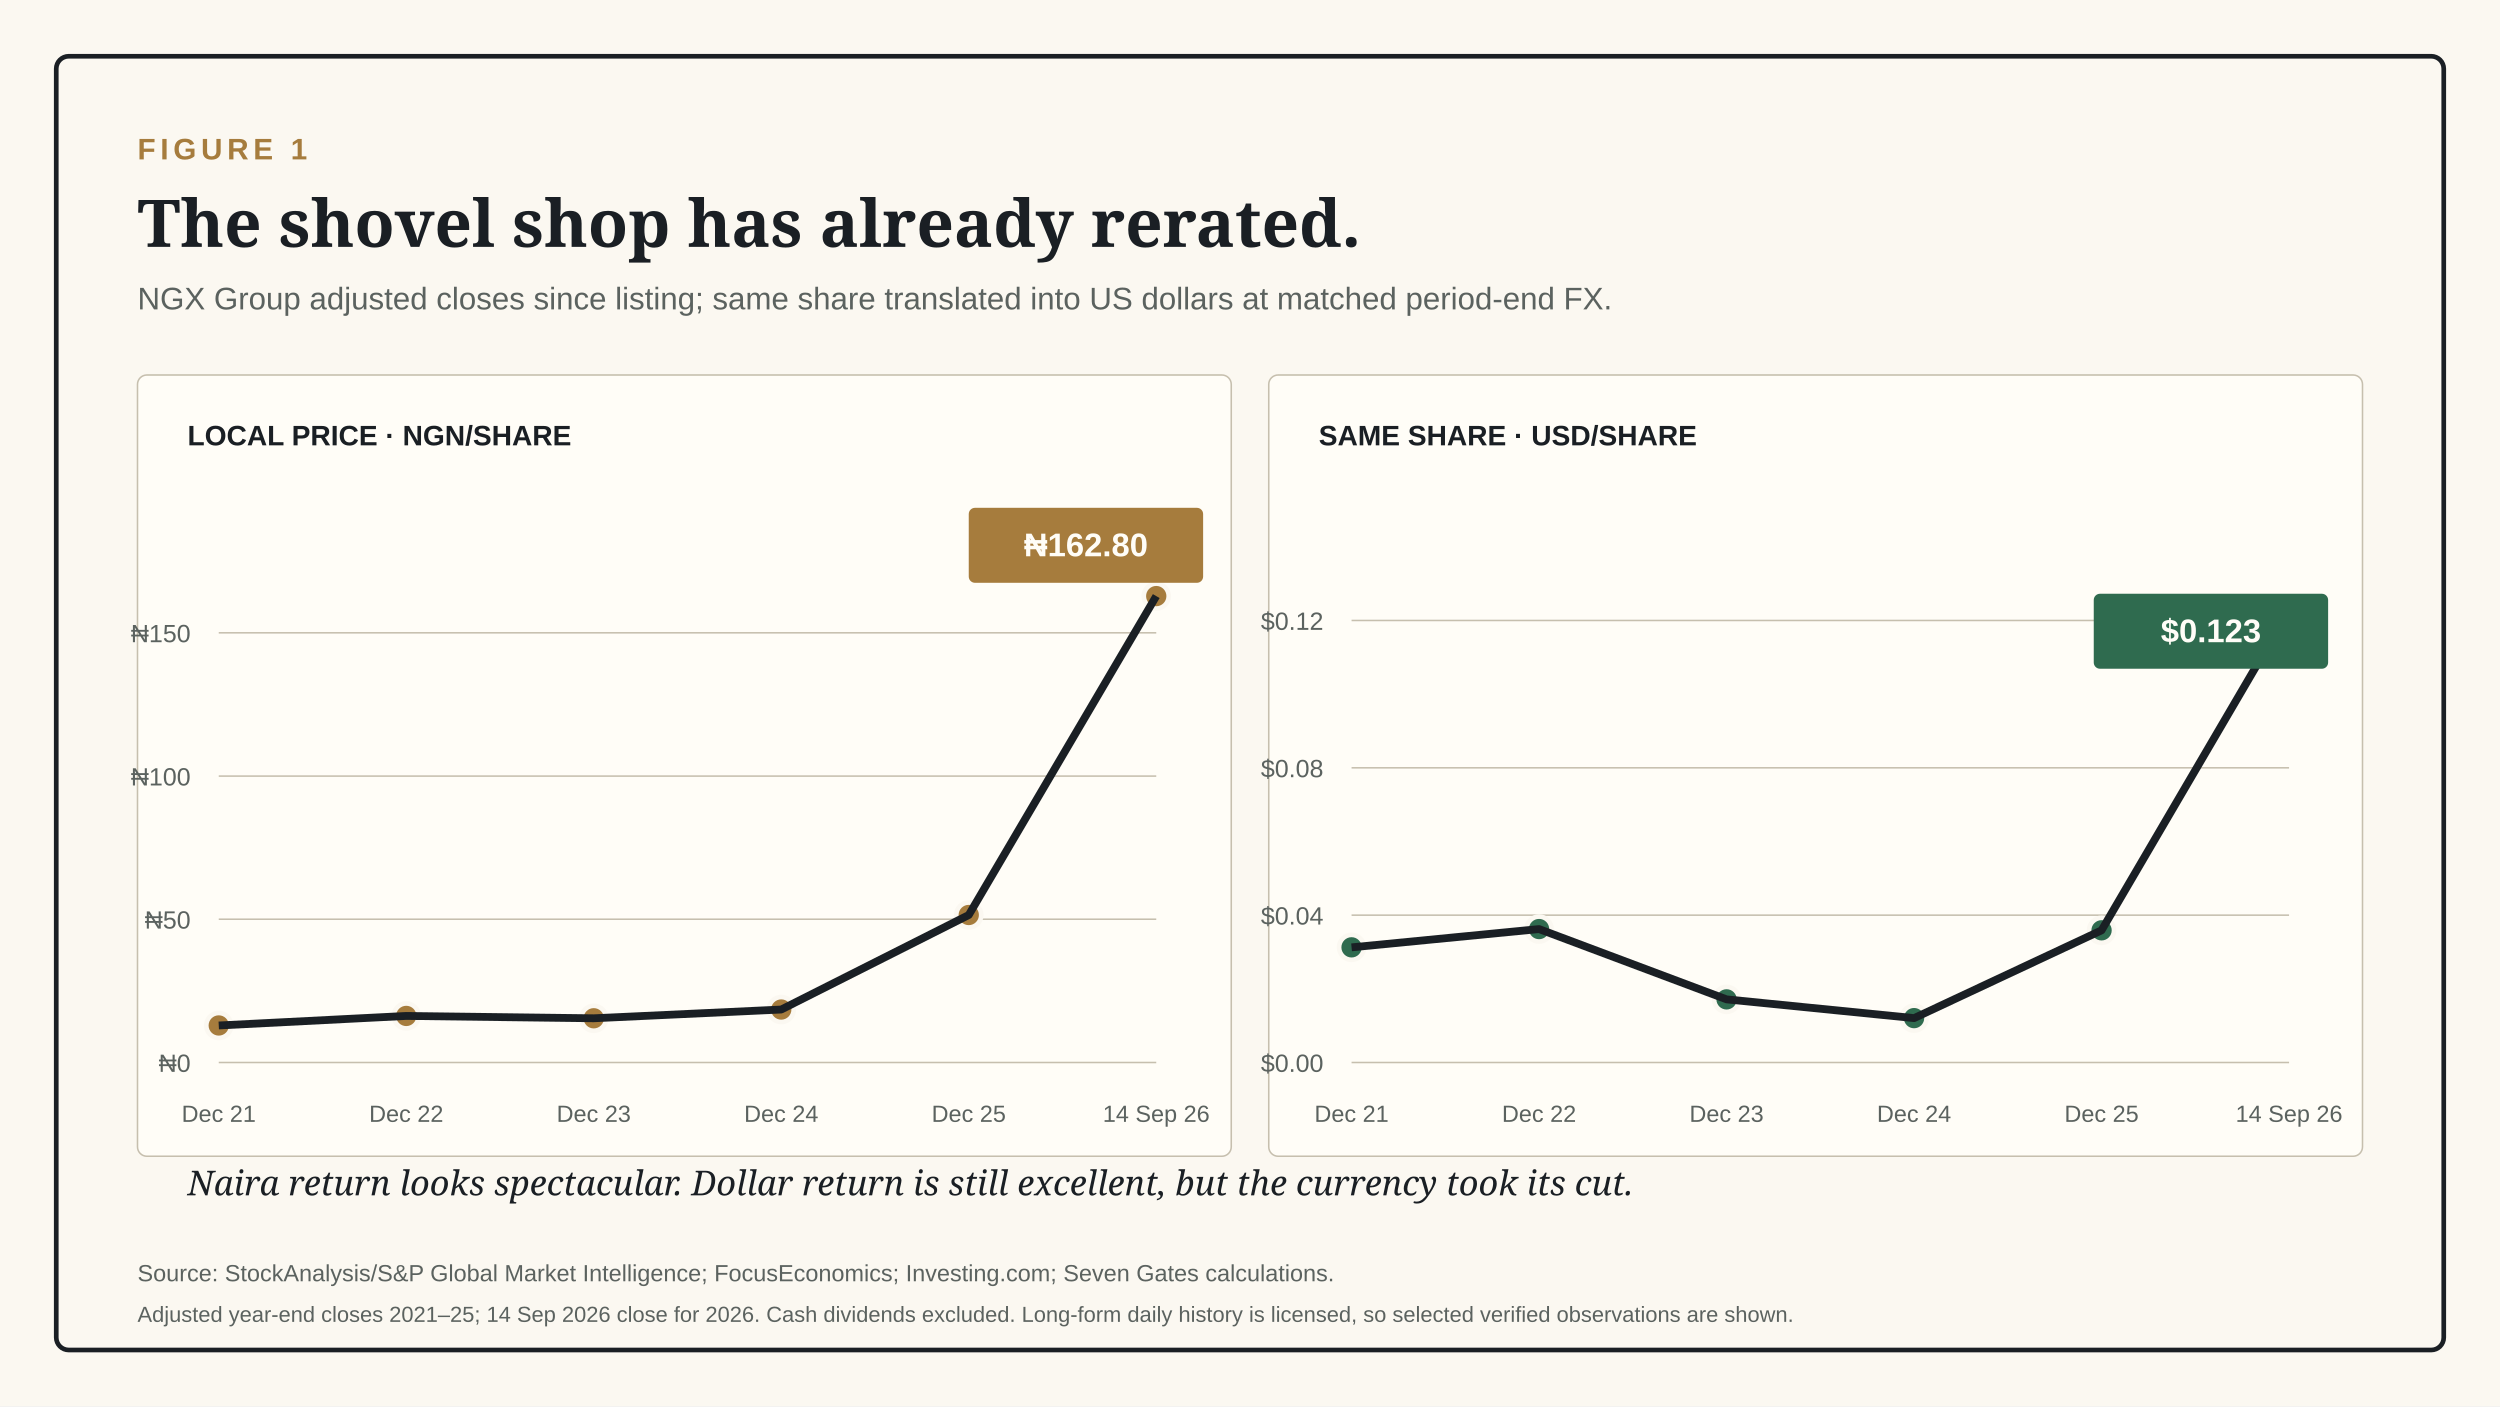
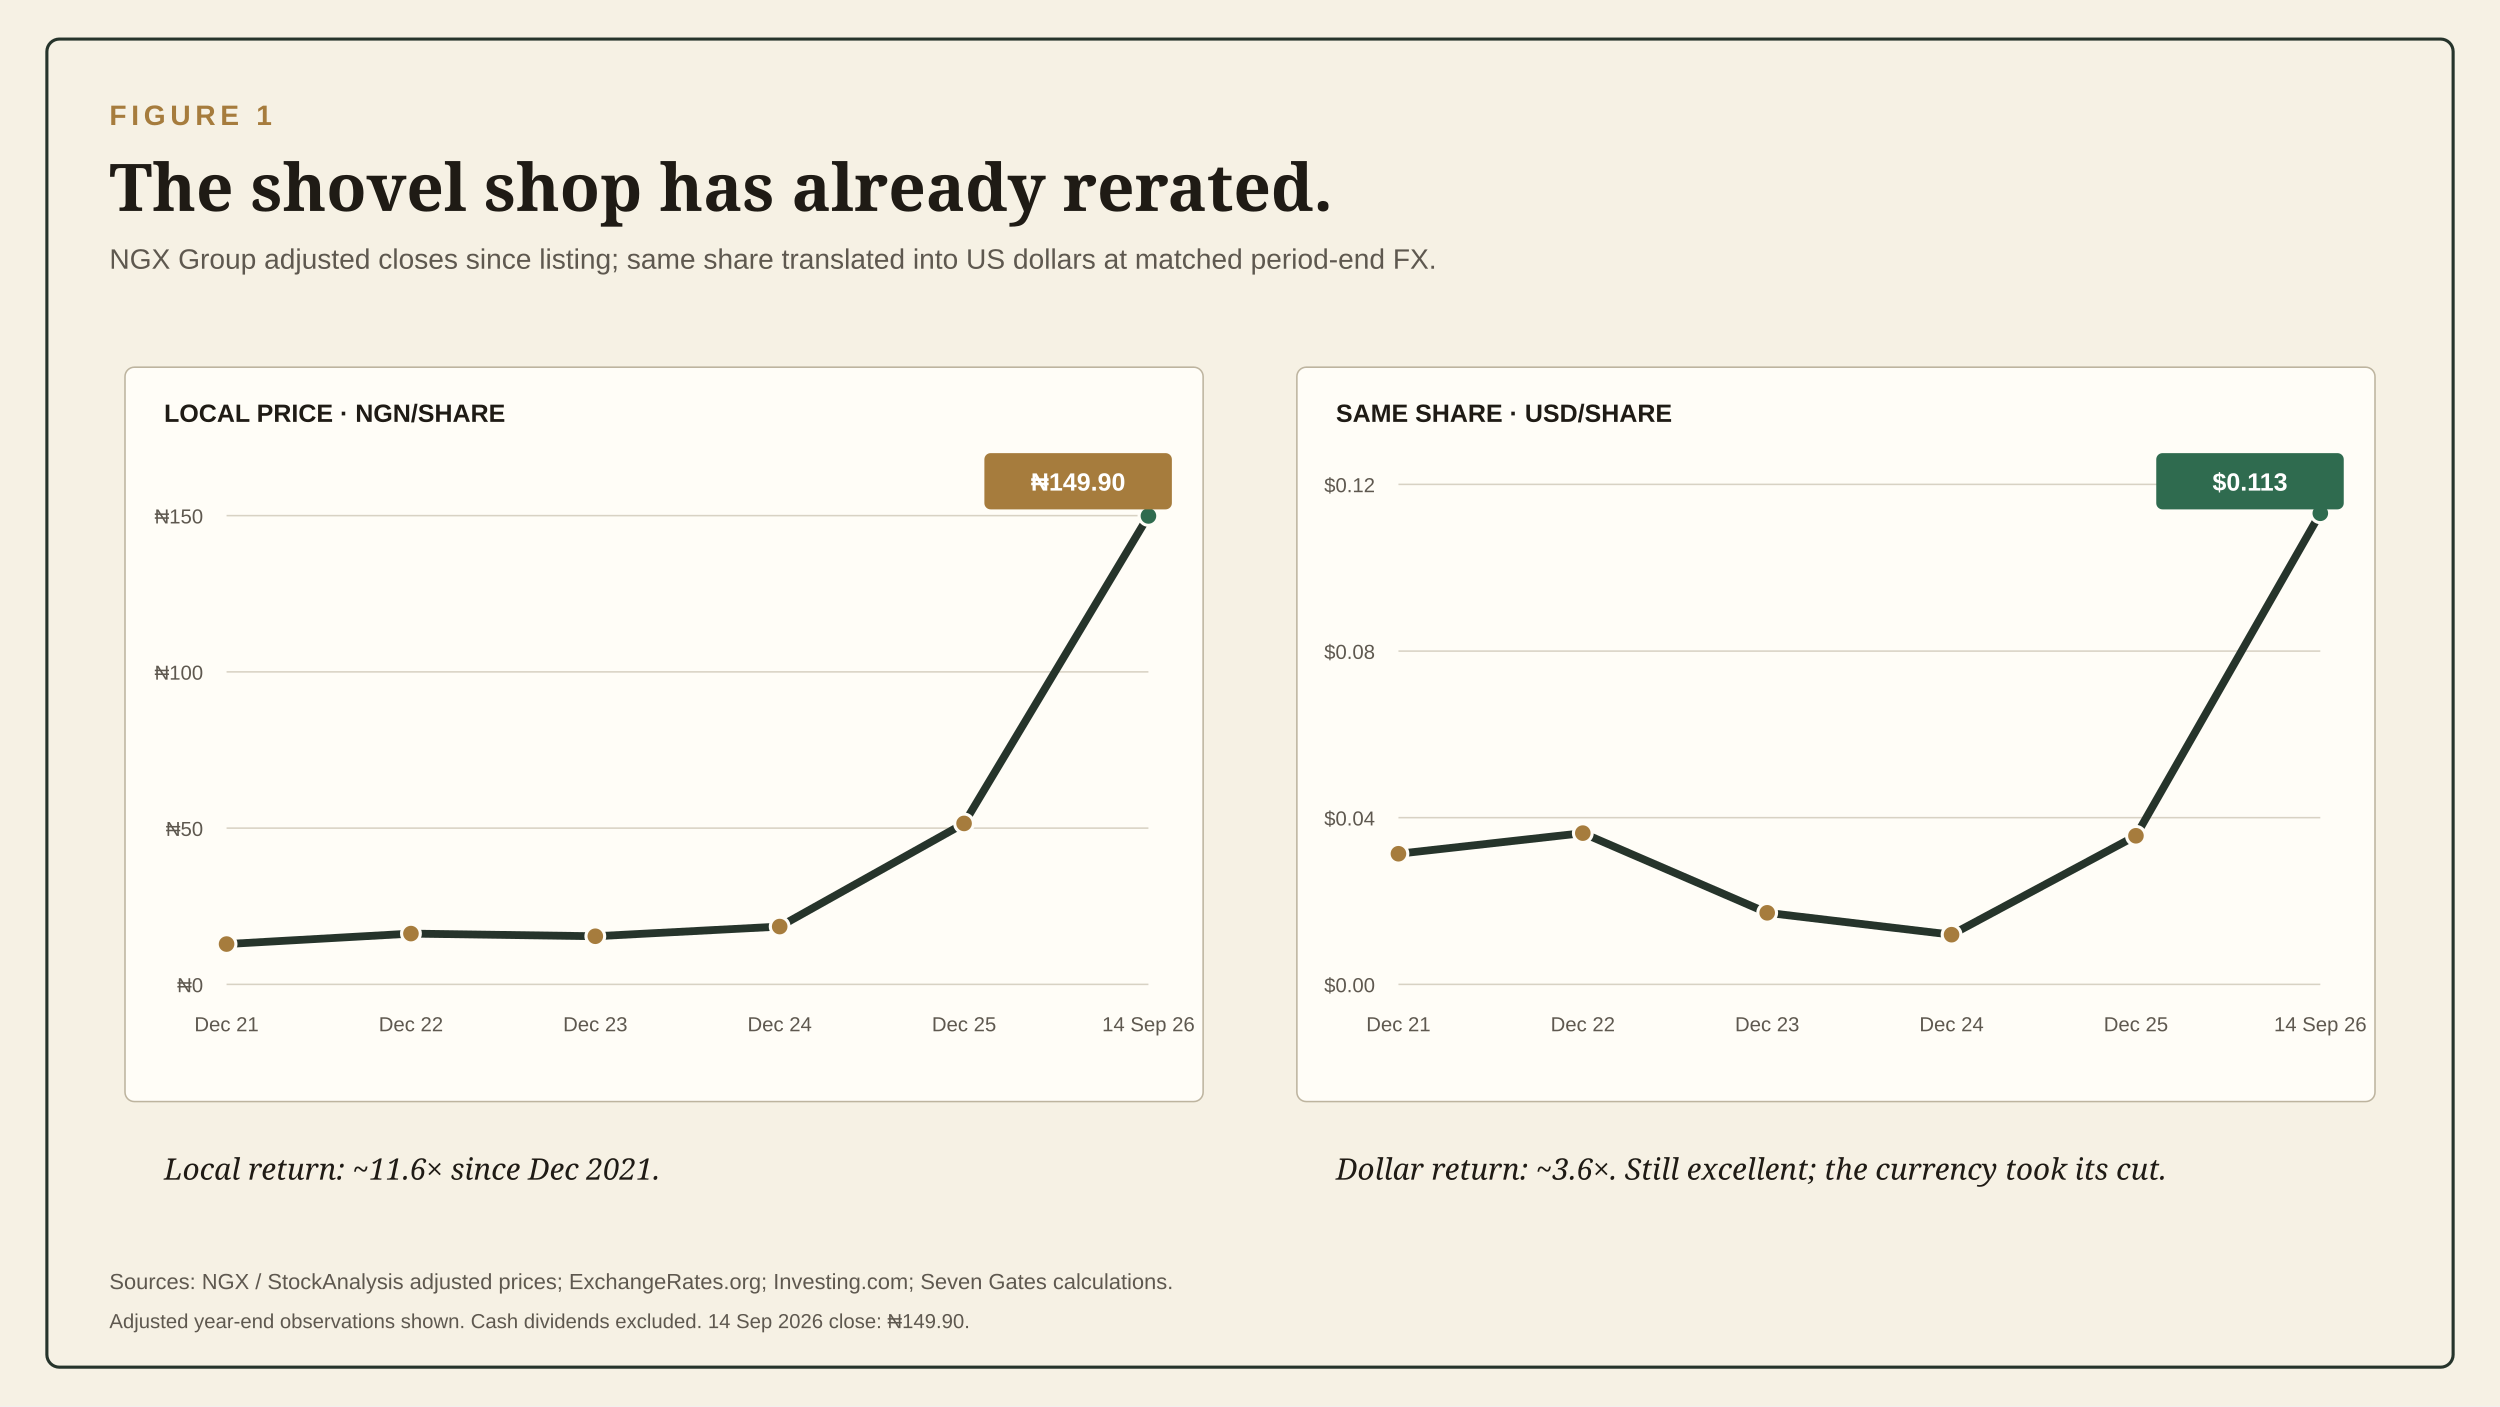
- <svg xmlns="http://www.w3.org/2000/svg" width="1600" height="900" viewBox="0 0 1600 900">
-   <rect width="1600" height="900" fill="#FBF8F1" />
-   <rect x="36" y="36" width="1528" height="828" rx="8" fill="none" stroke="#1A1F24" stroke-width="3" />
-   <text x="88" y="102" font-family="Arial,sans-serif" font-size="19" font-weight="700" fill="#A67C3D" letter-spacing="3">FIGURE 1</text>
-   <text x="88" y="158" font-family="Georgia,serif" font-size="42" font-weight="700" fill="#1A1F24">The shovel shop has already rerated.</text>
-   <text x="88" y="198" font-family="Arial,sans-serif" font-size="20" fill="#5B625F">NGX Group adjusted closes since listing; same share translated into US dollars at matched period-end FX.</text>
-   <rect x="88" y="240" width="700" height="500" rx="6" fill="#FFFDF7" stroke="#C6BFAE" />
-   <rect x="812" y="240" width="700" height="500" rx="6" fill="#FFFDF7" stroke="#C6BFAE" />
-   <text x="120" y="285" font-family="Arial,sans-serif" font-size="18" font-weight="700" fill="#1A1F24">LOCAL PRICE · NGN/SHARE</text>
-   <text x="844" y="285" font-family="Arial,sans-serif" font-size="18" font-weight="700" fill="#1A1F24">SAME SHARE · USD/SHARE</text>
-   <line x1="140" y1="680.0" x2="740" y2="680.0" stroke="#C6BFAE" />
-   <text x="122" y="686.0" text-anchor="end" font-family="Arial,sans-serif" font-size="16" fill="#5B625F">₦0</text>
-   <line x1="140" y1="588.3" x2="740" y2="588.3" stroke="#C6BFAE" />
-   <text x="122" y="594.3" text-anchor="end" font-family="Arial,sans-serif" font-size="16" fill="#5B625F">₦50</text>
-   <line x1="140" y1="496.7" x2="740" y2="496.7" stroke="#C6BFAE" />
-   <text x="122" y="502.7" text-anchor="end" font-family="Arial,sans-serif" font-size="16" fill="#5B625F">₦100</text>
-   <line x1="140" y1="405.0" x2="740" y2="405.0" stroke="#C6BFAE" />
-   <text x="122" y="411.0" text-anchor="end" font-family="Arial,sans-serif" font-size="16" fill="#5B625F">₦150</text>
-   <circle cx="140.0" cy="656.3" r="8" fill="#A67C3D" stroke="#FBF8F1" stroke-width="3" />
-   <text x="140.0" y="718" text-anchor="middle" font-family="Arial,sans-serif" font-size="15" fill="#5B625F">Dec 21</text>
-   <circle cx="260.0" cy="650.2" r="8" fill="#A67C3D" stroke="#FBF8F1" stroke-width="3" />
-   <text x="260.0" y="718" text-anchor="middle" font-family="Arial,sans-serif" font-size="15" fill="#5B625F">Dec 22</text>
-   <circle cx="380.0" cy="651.7" r="8" fill="#A67C3D" stroke="#FBF8F1" stroke-width="3" />
-   <text x="380.0" y="718" text-anchor="middle" font-family="Arial,sans-serif" font-size="15" fill="#5B625F">Dec 23</text>
-   <circle cx="500.0" cy="646.1" r="8" fill="#A67C3D" stroke="#FBF8F1" stroke-width="3" />
-   <text x="500.0" y="718" text-anchor="middle" font-family="Arial,sans-serif" font-size="15" fill="#5B625F">Dec 24</text>
-   <circle cx="620.0" cy="585.6" r="8" fill="#A67C3D" stroke="#FBF8F1" stroke-width="3" />
-   <text x="620.0" y="718" text-anchor="middle" font-family="Arial,sans-serif" font-size="15" fill="#5B625F">Dec 25</text>
-   <circle cx="740.0" cy="381.5" r="8" fill="#A67C3D" stroke="#FBF8F1" stroke-width="3" />
-   <text x="740.0" y="718" text-anchor="middle" font-family="Arial,sans-serif" font-size="15" fill="#5B625F">14 Sep 26</text>
-   <polyline points="140.0,656.3 260.0,650.2 380.0,651.7 500.0,646.1 620.0,585.6 740.0,381.5" fill="none" stroke="#1A1F24" stroke-width="5" stroke-linejoin="round" />
-   <rect x="620" y="325" width="150" height="48" rx="4" fill="#A67C3D" />
-   <text x="695" y="356" text-anchor="middle" font-family="Arial,sans-serif" font-size="21" font-weight="700" fill="#FFFDF7">₦162.80</text>
-   <line x1="865" y1="680.0" x2="1465" y2="680.0" stroke="#C6BFAE" />
-   <text x="847" y="686.0" text-anchor="end" font-family="Arial,sans-serif" font-size="16" fill="#5B625F">$0.00</text>
-   <line x1="865" y1="585.7" x2="1465" y2="585.7" stroke="#C6BFAE" />
-   <text x="847" y="591.7" text-anchor="end" font-family="Arial,sans-serif" font-size="16" fill="#5B625F">$0.04</text>
-   <line x1="865" y1="491.4" x2="1465" y2="491.4" stroke="#C6BFAE" />
-   <text x="847" y="497.4" text-anchor="end" font-family="Arial,sans-serif" font-size="16" fill="#5B625F">$0.08</text>
-   <line x1="865" y1="397.1" x2="1465" y2="397.1" stroke="#C6BFAE" />
-   <text x="847" y="403.1" text-anchor="end" font-family="Arial,sans-serif" font-size="16" fill="#5B625F">$0.12</text>
-   <circle cx="865.0" cy="606.3" r="8" fill="#2F6B4F" stroke="#FBF8F1" stroke-width="3" />
-   <text x="865.0" y="718" text-anchor="middle" font-family="Arial,sans-serif" font-size="15" fill="#5B625F">Dec 21</text>
-   <circle cx="985.0" cy="594.6" r="8" fill="#2F6B4F" stroke="#FBF8F1" stroke-width="3" />
-   <text x="985.0" y="718" text-anchor="middle" font-family="Arial,sans-serif" font-size="15" fill="#5B625F">Dec 22</text>
-   <circle cx="1105.0" cy="639.6" r="8" fill="#2F6B4F" stroke="#FBF8F1" stroke-width="3" />
-   <text x="1105.0" y="718" text-anchor="middle" font-family="Arial,sans-serif" font-size="15" fill="#5B625F">Dec 23</text>
-   <circle cx="1225.0" cy="651.6" r="8" fill="#2F6B4F" stroke="#FBF8F1" stroke-width="3" />
-   <text x="1225.0" y="718" text-anchor="middle" font-family="Arial,sans-serif" font-size="15" fill="#5B625F">Dec 24</text>
-   <circle cx="1345.0" cy="595.4" r="8" fill="#2F6B4F" stroke="#FBF8F1" stroke-width="3" />
-   <text x="1345.0" y="718" text-anchor="middle" font-family="Arial,sans-serif" font-size="15" fill="#5B625F">Dec 25</text>
-   <circle cx="1465.0" cy="390.5" r="8" fill="#2F6B4F" stroke="#FBF8F1" stroke-width="3" />
-   <text x="1465.0" y="718" text-anchor="middle" font-family="Arial,sans-serif" font-size="15" fill="#5B625F">14 Sep 26</text>
-   <polyline points="865.0,606.3 985.0,594.6 1105.0,639.6 1225.0,651.6 1345.0,595.4 1465.0,390.5" fill="none" stroke="#1A1F24" stroke-width="5" stroke-linejoin="round" />
-   <rect x="1340" y="380" width="150" height="48" rx="4" fill="#2F6B4F" />
-   <text x="1415" y="411" text-anchor="middle" font-family="Arial,sans-serif" font-size="21" font-weight="700" fill="#FFFDF7">$0.123</text>
-   <text x="120" y="765" font-family="Georgia,serif" font-size="22" font-style="italic" fill="#1A1F24">Naira return looks spectacular. Dollar return is still excellent, but the currency took its cut.</text>
-   <text x="88" y="820" font-family="Arial,sans-serif" font-size="15" fill="#5B625F">Source: StockAnalysis/S&amp;P Global Market Intelligence; FocusEconomics; Investing.com; Seven Gates calculations.</text>
-   <text x="88" y="846" font-family="Arial,sans-serif" font-size="14" fill="#5B625F">Adjusted year-end closes 2021–25; 14 Sep 2026 close for 2026. Cash dividends excluded. Long-form daily history is licensed, so selected verified observations are shown.</text>
+ <svg xmlns="http://www.w3.org/2000/svg" width="1600" height="900" viewBox="0 0 1600 900" role="img">
+   <rect width="1600" height="900" fill="#F6F1E4" />
+   <rect x="30" y="25" width="1540" height="850" rx="8" fill="none" stroke="#26342B" stroke-width="2" />
+   <text x="70" y="80" font-family="Arial,sans-serif" font-size="18" font-weight="700" fill="#A67C3D" letter-spacing="3">FIGURE 1</text>
+   <text x="70" y="135" font-family="Georgia,serif" font-size="42" font-weight="700" fill="#1F1B15">The shovel shop has already rerated.</text>
+   <text x="70" y="172" font-family="Arial,sans-serif" font-size="18" fill="#5E584F">NGX Group adjusted closes since listing; same share translated into US dollars at matched period-end FX.</text>
+   <rect x="80" y="235" width="690" height="470" rx="6" fill="#FFFDF7" stroke="#BDB49F" />
+   <text x="105" y="270" font-family="Arial,sans-serif" font-size="16" font-weight="700" fill="#1F1B15">LOCAL PRICE · NGN/SHARE</text>
+   <line x1="145" y1="630.0" x2="735" y2="630.0" stroke="#D8D2C4" stroke-width="1" />
+   <text x="130" y="635.0" text-anchor="end" font-family="Arial,sans-serif" font-size="13" fill="#5E584F">₦0</text>
+   <line x1="145" y1="530.0" x2="735" y2="530.0" stroke="#D8D2C4" stroke-width="1" />
+   <text x="130" y="535.0" text-anchor="end" font-family="Arial,sans-serif" font-size="13" fill="#5E584F">₦50</text>
+   <line x1="145" y1="430.0" x2="735" y2="430.0" stroke="#D8D2C4" stroke-width="1" />
+   <text x="130" y="435.0" text-anchor="end" font-family="Arial,sans-serif" font-size="13" fill="#5E584F">₦100</text>
+   <line x1="145" y1="330.0" x2="735" y2="330.0" stroke="#D8D2C4" stroke-width="1" />
+   <text x="130" y="335.0" text-anchor="end" font-family="Arial,sans-serif" font-size="13" fill="#5E584F">₦150</text>
+   <polyline points="145.0,604.2 263.0,597.5 381.0,599.2 499.0,593.0 617.0,527.0 735.0,330.2" fill="none" stroke="#26342B" stroke-width="5" stroke-linecap="round" stroke-linejoin="round" />
+   <circle cx="145.0" cy="604.2" r="6" fill="#A67C3D" stroke="#FFFDF7" stroke-width="2" />
+   <text x="145.0" y="660" text-anchor="middle" font-family="Arial,sans-serif" font-size="13" fill="#5E584F">Dec 21</text>
+   <circle cx="263.0" cy="597.5" r="6" fill="#A67C3D" stroke="#FFFDF7" stroke-width="2" />
+   <text x="263.0" y="660" text-anchor="middle" font-family="Arial,sans-serif" font-size="13" fill="#5E584F">Dec 22</text>
+   <circle cx="381.0" cy="599.2" r="6" fill="#A67C3D" stroke="#FFFDF7" stroke-width="2" />
+   <text x="381.0" y="660" text-anchor="middle" font-family="Arial,sans-serif" font-size="13" fill="#5E584F">Dec 23</text>
+   <circle cx="499.0" cy="593.0" r="6" fill="#A67C3D" stroke="#FFFDF7" stroke-width="2" />
+   <text x="499.0" y="660" text-anchor="middle" font-family="Arial,sans-serif" font-size="13" fill="#5E584F">Dec 24</text>
+   <circle cx="617.0" cy="527.0" r="6" fill="#A67C3D" stroke="#FFFDF7" stroke-width="2" />
+   <text x="617.0" y="660" text-anchor="middle" font-family="Arial,sans-serif" font-size="13" fill="#5E584F">Dec 25</text>
+   <circle cx="735.0" cy="330.2" r="6" fill="#2F6B4F" stroke="#FFFDF7" stroke-width="2" />
+   <text x="735.0" y="660" text-anchor="middle" font-family="Arial,sans-serif" font-size="13" fill="#5E584F">14 Sep 26</text>
+   <rect x="630" y="290" width="120" height="36" rx="4" fill="#A67C3D" />
+   <text x="690" y="314" text-anchor="middle" font-family="Arial,sans-serif" font-size="16" font-weight="700" fill="white">₦149.90</text>
+   <rect x="830" y="235" width="690" height="470" rx="6" fill="#FFFDF7" stroke="#BDB49F" />
+   <text x="855" y="270" font-family="Arial,sans-serif" font-size="16" font-weight="700" fill="#1F1B15">SAME SHARE · USD/SHARE</text>
+   <line x1="895" y1="630.0" x2="1485" y2="630.0" stroke="#D8D2C4" stroke-width="1" />
+   <text x="880" y="635.0" text-anchor="end" font-family="Arial,sans-serif" font-size="13" fill="#5E584F">$0.00</text>
+   <line x1="895" y1="523.3" x2="1485" y2="523.3" stroke="#D8D2C4" stroke-width="1" />
+   <text x="880" y="528.3" text-anchor="end" font-family="Arial,sans-serif" font-size="13" fill="#5E584F">$0.04</text>
+   <line x1="895" y1="416.7" x2="1485" y2="416.7" stroke="#D8D2C4" stroke-width="1" />
+   <text x="880" y="421.7" text-anchor="end" font-family="Arial,sans-serif" font-size="13" fill="#5E584F">$0.08</text>
+   <line x1="895" y1="310.0" x2="1485" y2="310.0" stroke="#D8D2C4" stroke-width="1" />
+   <text x="880" y="315.0" text-anchor="end" font-family="Arial,sans-serif" font-size="13" fill="#5E584F">$0.12</text>
+   <polyline points="895.0,546.4 1013.0,533.2 1131.0,584.2 1249.0,598.2 1367.0,534.9 1485.0,328.5" fill="none" stroke="#26342B" stroke-width="5" stroke-linecap="round" stroke-linejoin="round" />
+   <circle cx="895.0" cy="546.4" r="6" fill="#A67C3D" stroke="#FFFDF7" stroke-width="2" />
+   <text x="895.0" y="660" text-anchor="middle" font-family="Arial,sans-serif" font-size="13" fill="#5E584F">Dec 21</text>
+   <circle cx="1013.0" cy="533.2" r="6" fill="#A67C3D" stroke="#FFFDF7" stroke-width="2" />
+   <text x="1013.0" y="660" text-anchor="middle" font-family="Arial,sans-serif" font-size="13" fill="#5E584F">Dec 22</text>
+   <circle cx="1131.0" cy="584.2" r="6" fill="#A67C3D" stroke="#FFFDF7" stroke-width="2" />
+   <text x="1131.0" y="660" text-anchor="middle" font-family="Arial,sans-serif" font-size="13" fill="#5E584F">Dec 23</text>
+   <circle cx="1249.0" cy="598.2" r="6" fill="#A67C3D" stroke="#FFFDF7" stroke-width="2" />
+   <text x="1249.0" y="660" text-anchor="middle" font-family="Arial,sans-serif" font-size="13" fill="#5E584F">Dec 24</text>
+   <circle cx="1367.0" cy="534.9" r="6" fill="#A67C3D" stroke="#FFFDF7" stroke-width="2" />
+   <text x="1367.0" y="660" text-anchor="middle" font-family="Arial,sans-serif" font-size="13" fill="#5E584F">Dec 25</text>
+   <circle cx="1485.0" cy="328.5" r="6" fill="#2F6B4F" stroke="#FFFDF7" stroke-width="2" />
+   <text x="1485.0" y="660" text-anchor="middle" font-family="Arial,sans-serif" font-size="13" fill="#5E584F">14 Sep 26</text>
+   <rect x="1380" y="290" width="120" height="36" rx="4" fill="#2F6B4F" />
+   <text x="1440" y="314" text-anchor="middle" font-family="Arial,sans-serif" font-size="16" font-weight="700" fill="white">$0.113</text>
+   <text x="105" y="755" font-family="Georgia,serif" font-size="19" font-style="italic" fill="#1F1B15">Local return: ~11.6× since Dec 2021.</text>
+   <text x="855" y="755" font-family="Georgia,serif" font-size="19" font-style="italic" fill="#1F1B15">Dollar return: ~3.6×. Still excellent; the currency took its cut.</text>
+   <text x="70" y="825" font-family="Arial,sans-serif" font-size="14" fill="#5E584F">Sources: NGX / StockAnalysis adjusted prices; ExchangeRates.org; Investing.com; Seven Gates calculations.</text>
+   <text x="70" y="850" font-family="Arial,sans-serif" font-size="13" fill="#5E584F">Adjusted year-end observations shown. Cash dividends excluded. 14 Sep 2026 close: ₦149.90.</text>
</svg>
